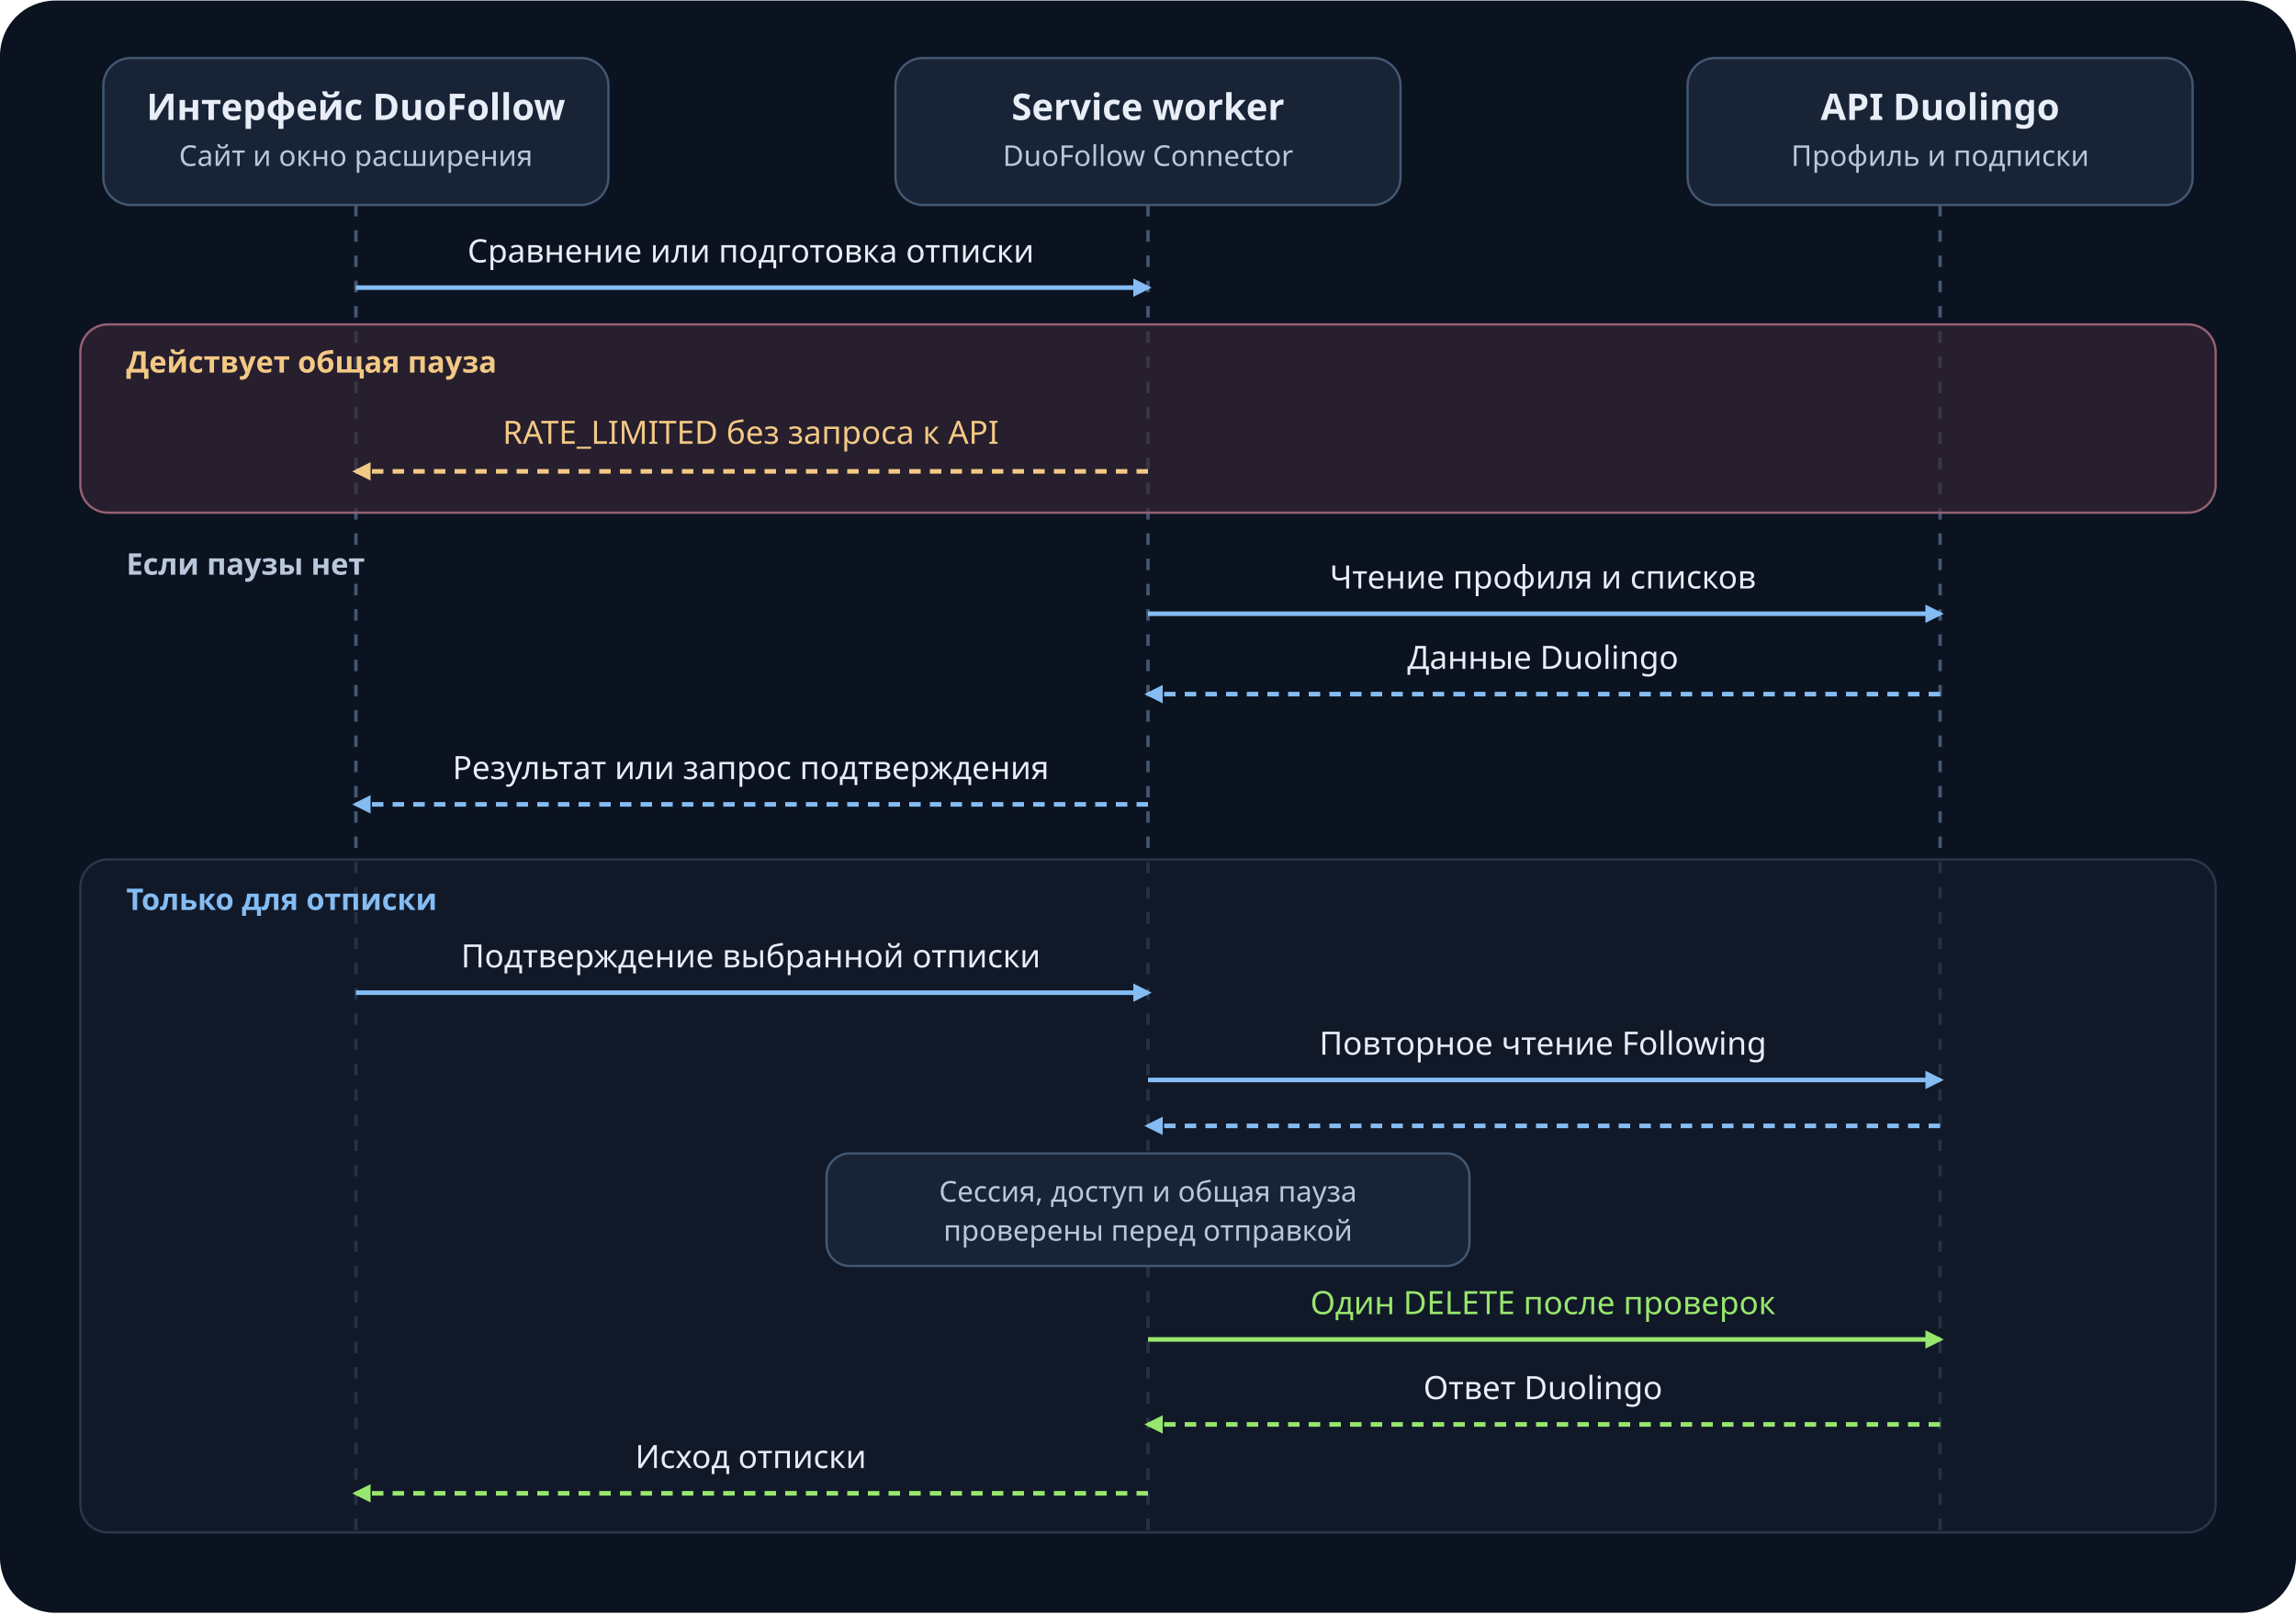
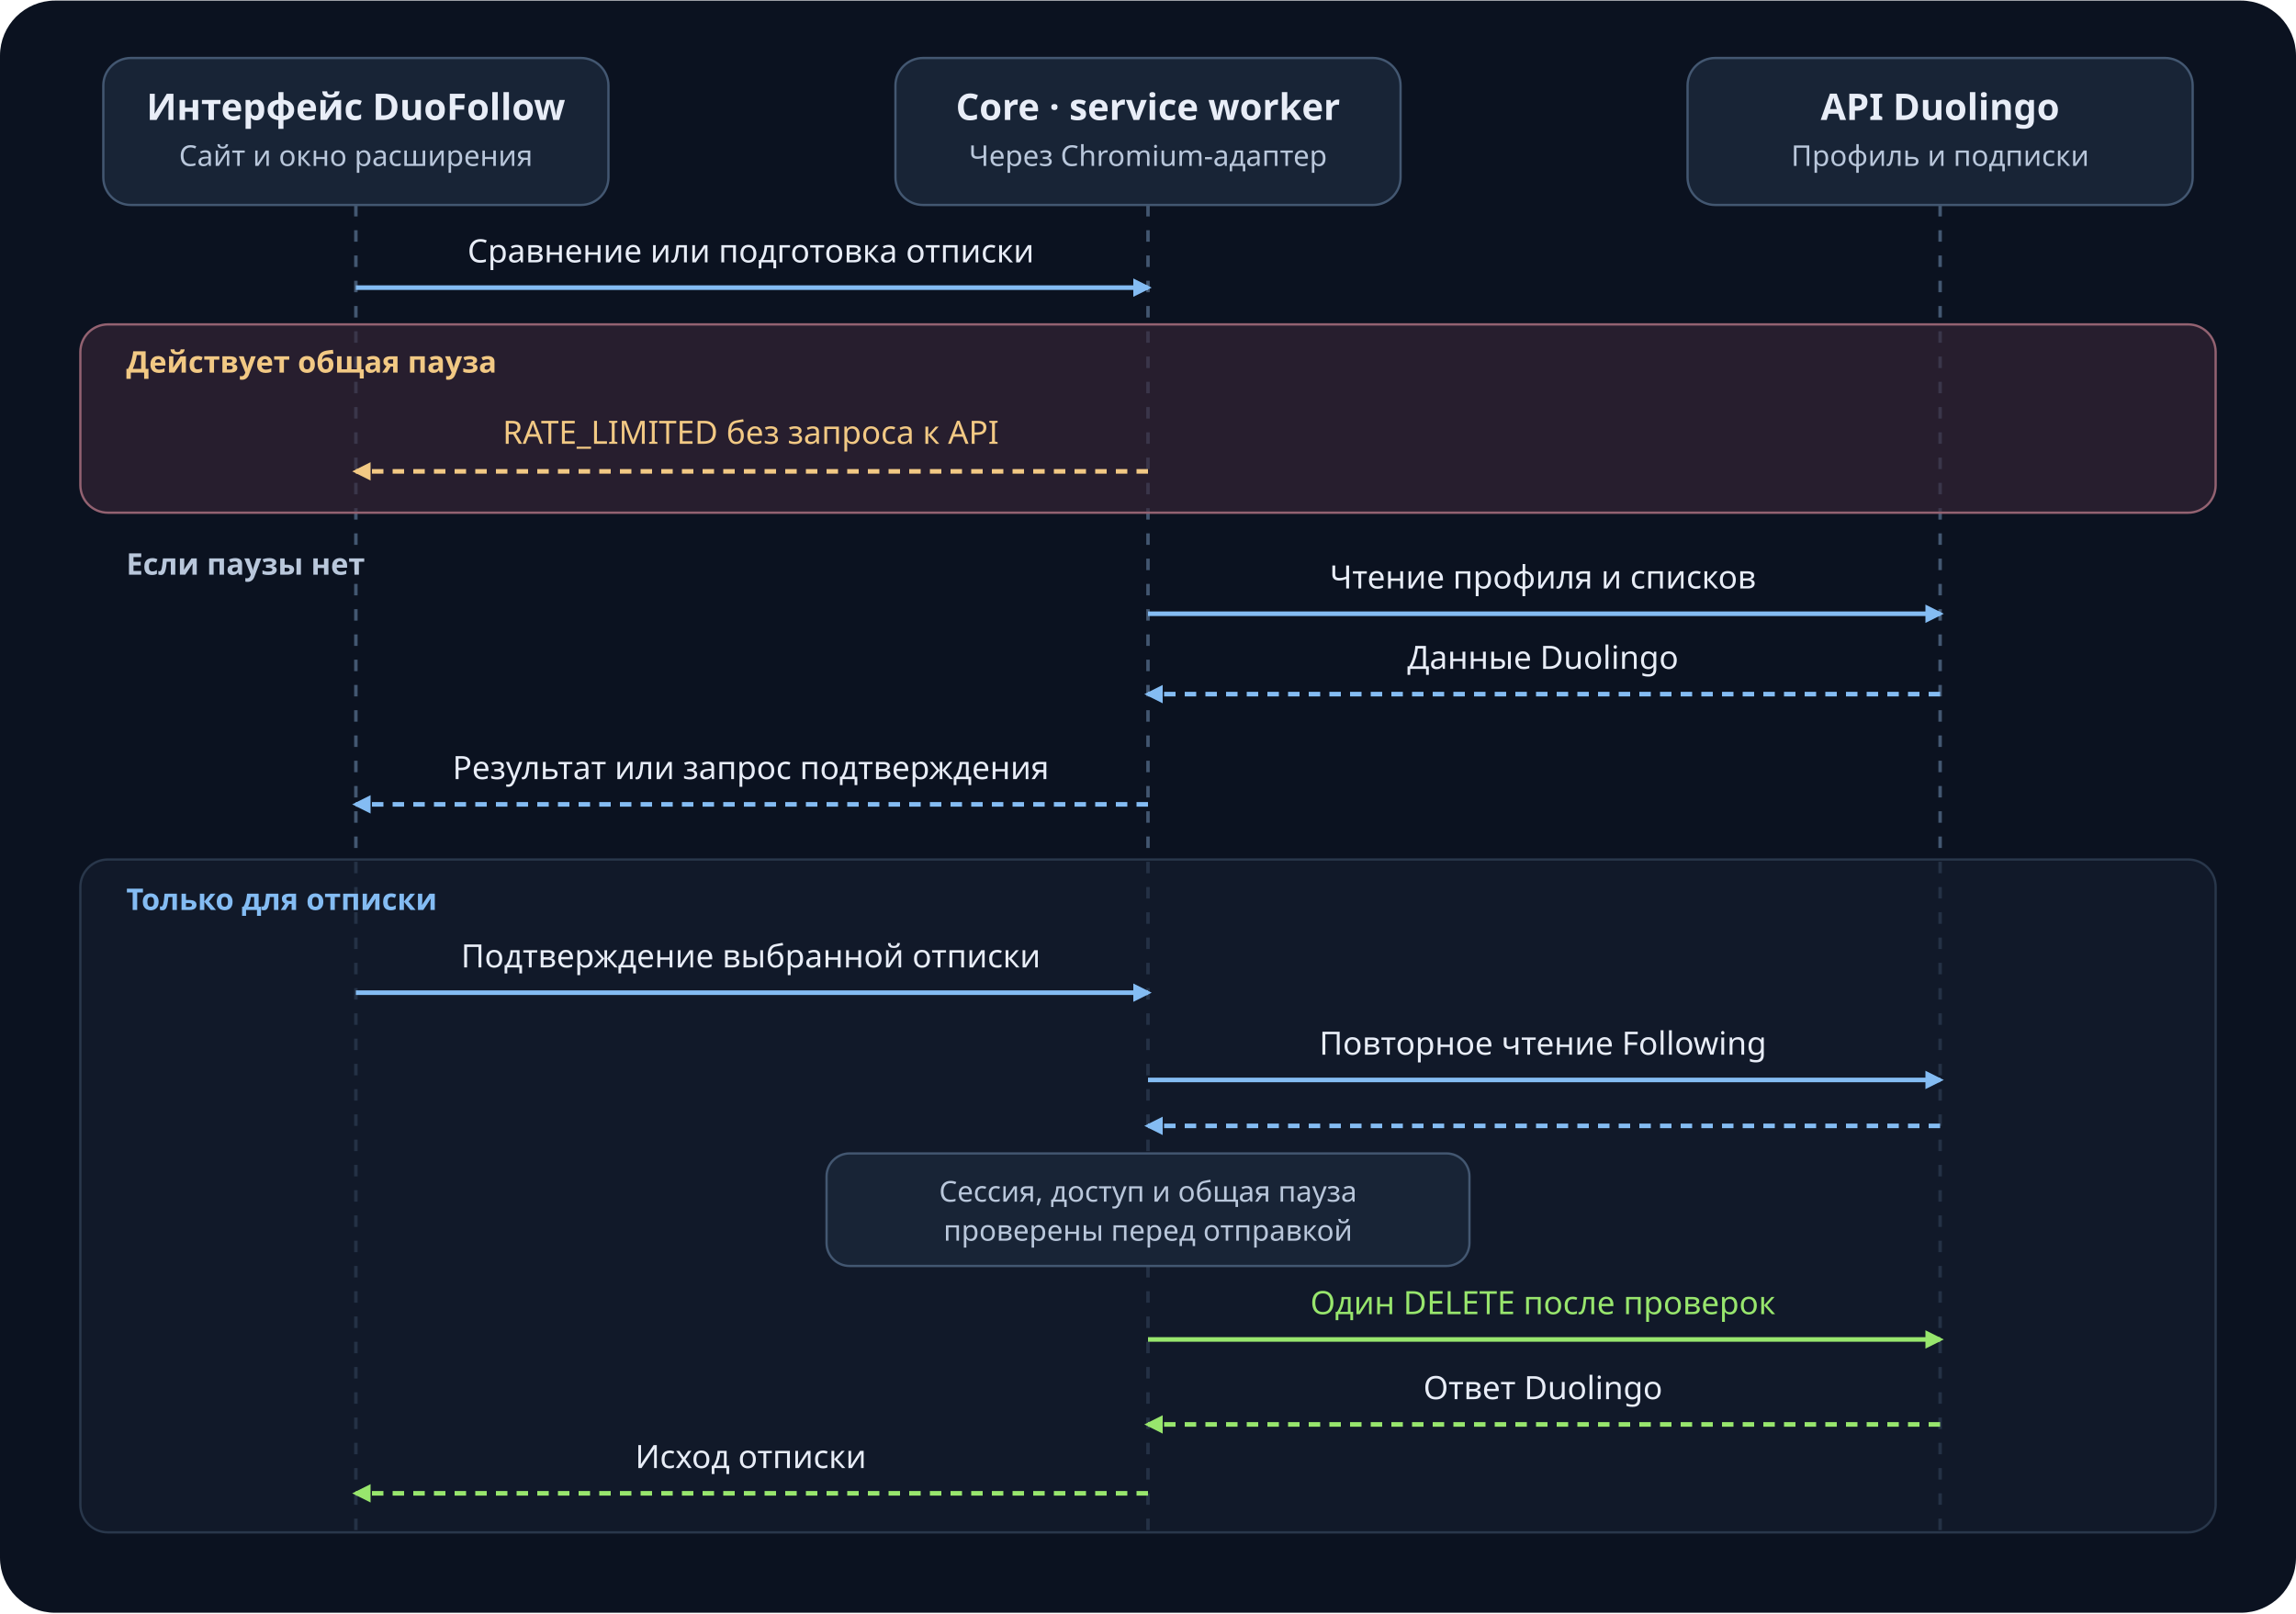
<svg xmlns="http://www.w3.org/2000/svg" width="800" height="562" viewBox="0 0 1000 702" role="img" aria-labelledby="title desc" font-family="system-ui, sans-serif">
  <defs>
    <marker id="arrow-read" viewBox="0 0 10 10" refX="8" refY="5" markerWidth="8" markerHeight="8" orient="auto" markerUnits="userSpaceOnUse">
      <path fill="#84bcf3" d="m0 0 10 5-10 5z" />
    </marker>
    <marker id="arrow-write" viewBox="0 0 10 10" refX="8" refY="5" markerWidth="8" markerHeight="8" orient="auto" markerUnits="userSpaceOnUse">
      <path fill="#98e66d" d="m0 0 10 5-10 5z" />
    </marker>
    <marker id="arrow-wait" viewBox="0 0 10 10" refX="8" refY="5" markerWidth="8" markerHeight="8" orient="auto" markerUnits="userSpaceOnUse">
      <path fill="#f2c984" d="m0 0 10 5-10 5z" />
    </marker>
  </defs>
  <rect width="1000" height="702" rx="24" fill="#0b1220" />
  <g stroke="#435771" stroke-width="1.5" stroke-dasharray="5 6">
    <path d="M155 89v580 M500 89v580 M845 89v580" />
  </g>
  <g fill-opacity=".65">
    <rect x="35" y="141" width="930" height="82" rx="12" fill="#362636" stroke="#936271" />
    <rect x="35" y="374" width="930" height="293" rx="12" fill="#141e2e" stroke="#29374b" />
  </g>
  <g fill="#182436" stroke="#435771">
    <rect x="45" y="25" width="220" height="64" rx="12" />
    <rect x="390" y="25" width="220" height="64" rx="12" />
    <rect x="735" y="25" width="220" height="64" rx="12" />
    <rect x="360" y="502" width="280" height="49" rx="10" />
  </g>
  <g fill="#e8edf7" font-size="16" font-weight="650" text-anchor="middle">
    <text x="155" y="52">Интерфейс DuoFollow</text>
-     <text x="500" y="52">Service worker</text>
+     <text x="500" y="52">Core · service worker</text>
    <text x="845" y="52">API Duolingo</text>
  </g>
  <g fill="#b9c7db" font-size="12.5" text-anchor="middle">
    <text x="155" y="72">Сайт и окно расширения</text>
-     <text x="500" y="72">DuoFollow Connector</text>
+     <text x="500" y="72">Через Chromium-адаптер</text>
    <text x="845" y="72">Профиль и подписки</text>
    <text x="500" y="523">Сессия, доступ и общая пауза</text>
    <text x="500" y="540">проверены перед отправкой</text>
  </g>
  <g fill="none" stroke-width="2">
    <g stroke="#84bcf3" marker-end="url(#arrow-read)">
      <path d="M155 125h345" />
      <path d="M500 267h345" />
      <path d="M845 302H500" stroke-dasharray="5 4" />
      <path d="M500 350H155" stroke-dasharray="5 4" />
      <path d="M155 432h345" />
      <path d="M500 470h345" />
      <path d="M845 490H500" stroke-dasharray="5 4" />
    </g>
    <g stroke="#98e66d" marker-end="url(#arrow-write)">
      <path d="M500 583h345" />
      <path d="M845 620H500" stroke-dasharray="5 4" />
      <path d="M500 650H155" stroke-dasharray="5 4" />
    </g>
    <g stroke="#f2c984" marker-end="url(#arrow-wait)">
      <path d="M500 205H155" stroke-dasharray="5 4" />
    </g>
  </g>
  <g fill="#e8edf7" font-size="14" text-anchor="middle">
    <text x="327" y="114">Сравнение или подготовка отписки</text>
    <text x="672" y="256">Чтение профиля и списков</text>
    <text x="672" y="291">Данные Duolingo</text>
    <text x="327" y="339">Результат или запрос подтверждения</text>
    <text x="327" y="421">Подтверждение выбранной отписки</text>
    <text x="672" y="459">Повторное чтение Following</text>
  </g>
  <g font-size="13" font-weight="650">
    <text x="55" y="162" fill="#f2c984">Действует общая пауза</text>
    <text x="55" y="250" fill="#b9c7db">Если паузы нет</text>
    <text x="55" y="396" fill="#84bcf3">Только для отписки</text>
  </g>
  <g text-anchor="middle" font-size="14">
    <text x="327" y="193" fill="#f2c984">RATE_LIMITED без запроса к API</text>
    <text x="672" y="572" fill="#98e66d">Один DELETE после проверок</text>
    <text x="672" y="609" fill="#e8edf7">Ответ Duolingo</text>
    <text x="327" y="639" fill="#e8edf7">Исход отписки</text>
  </g>
</svg>
